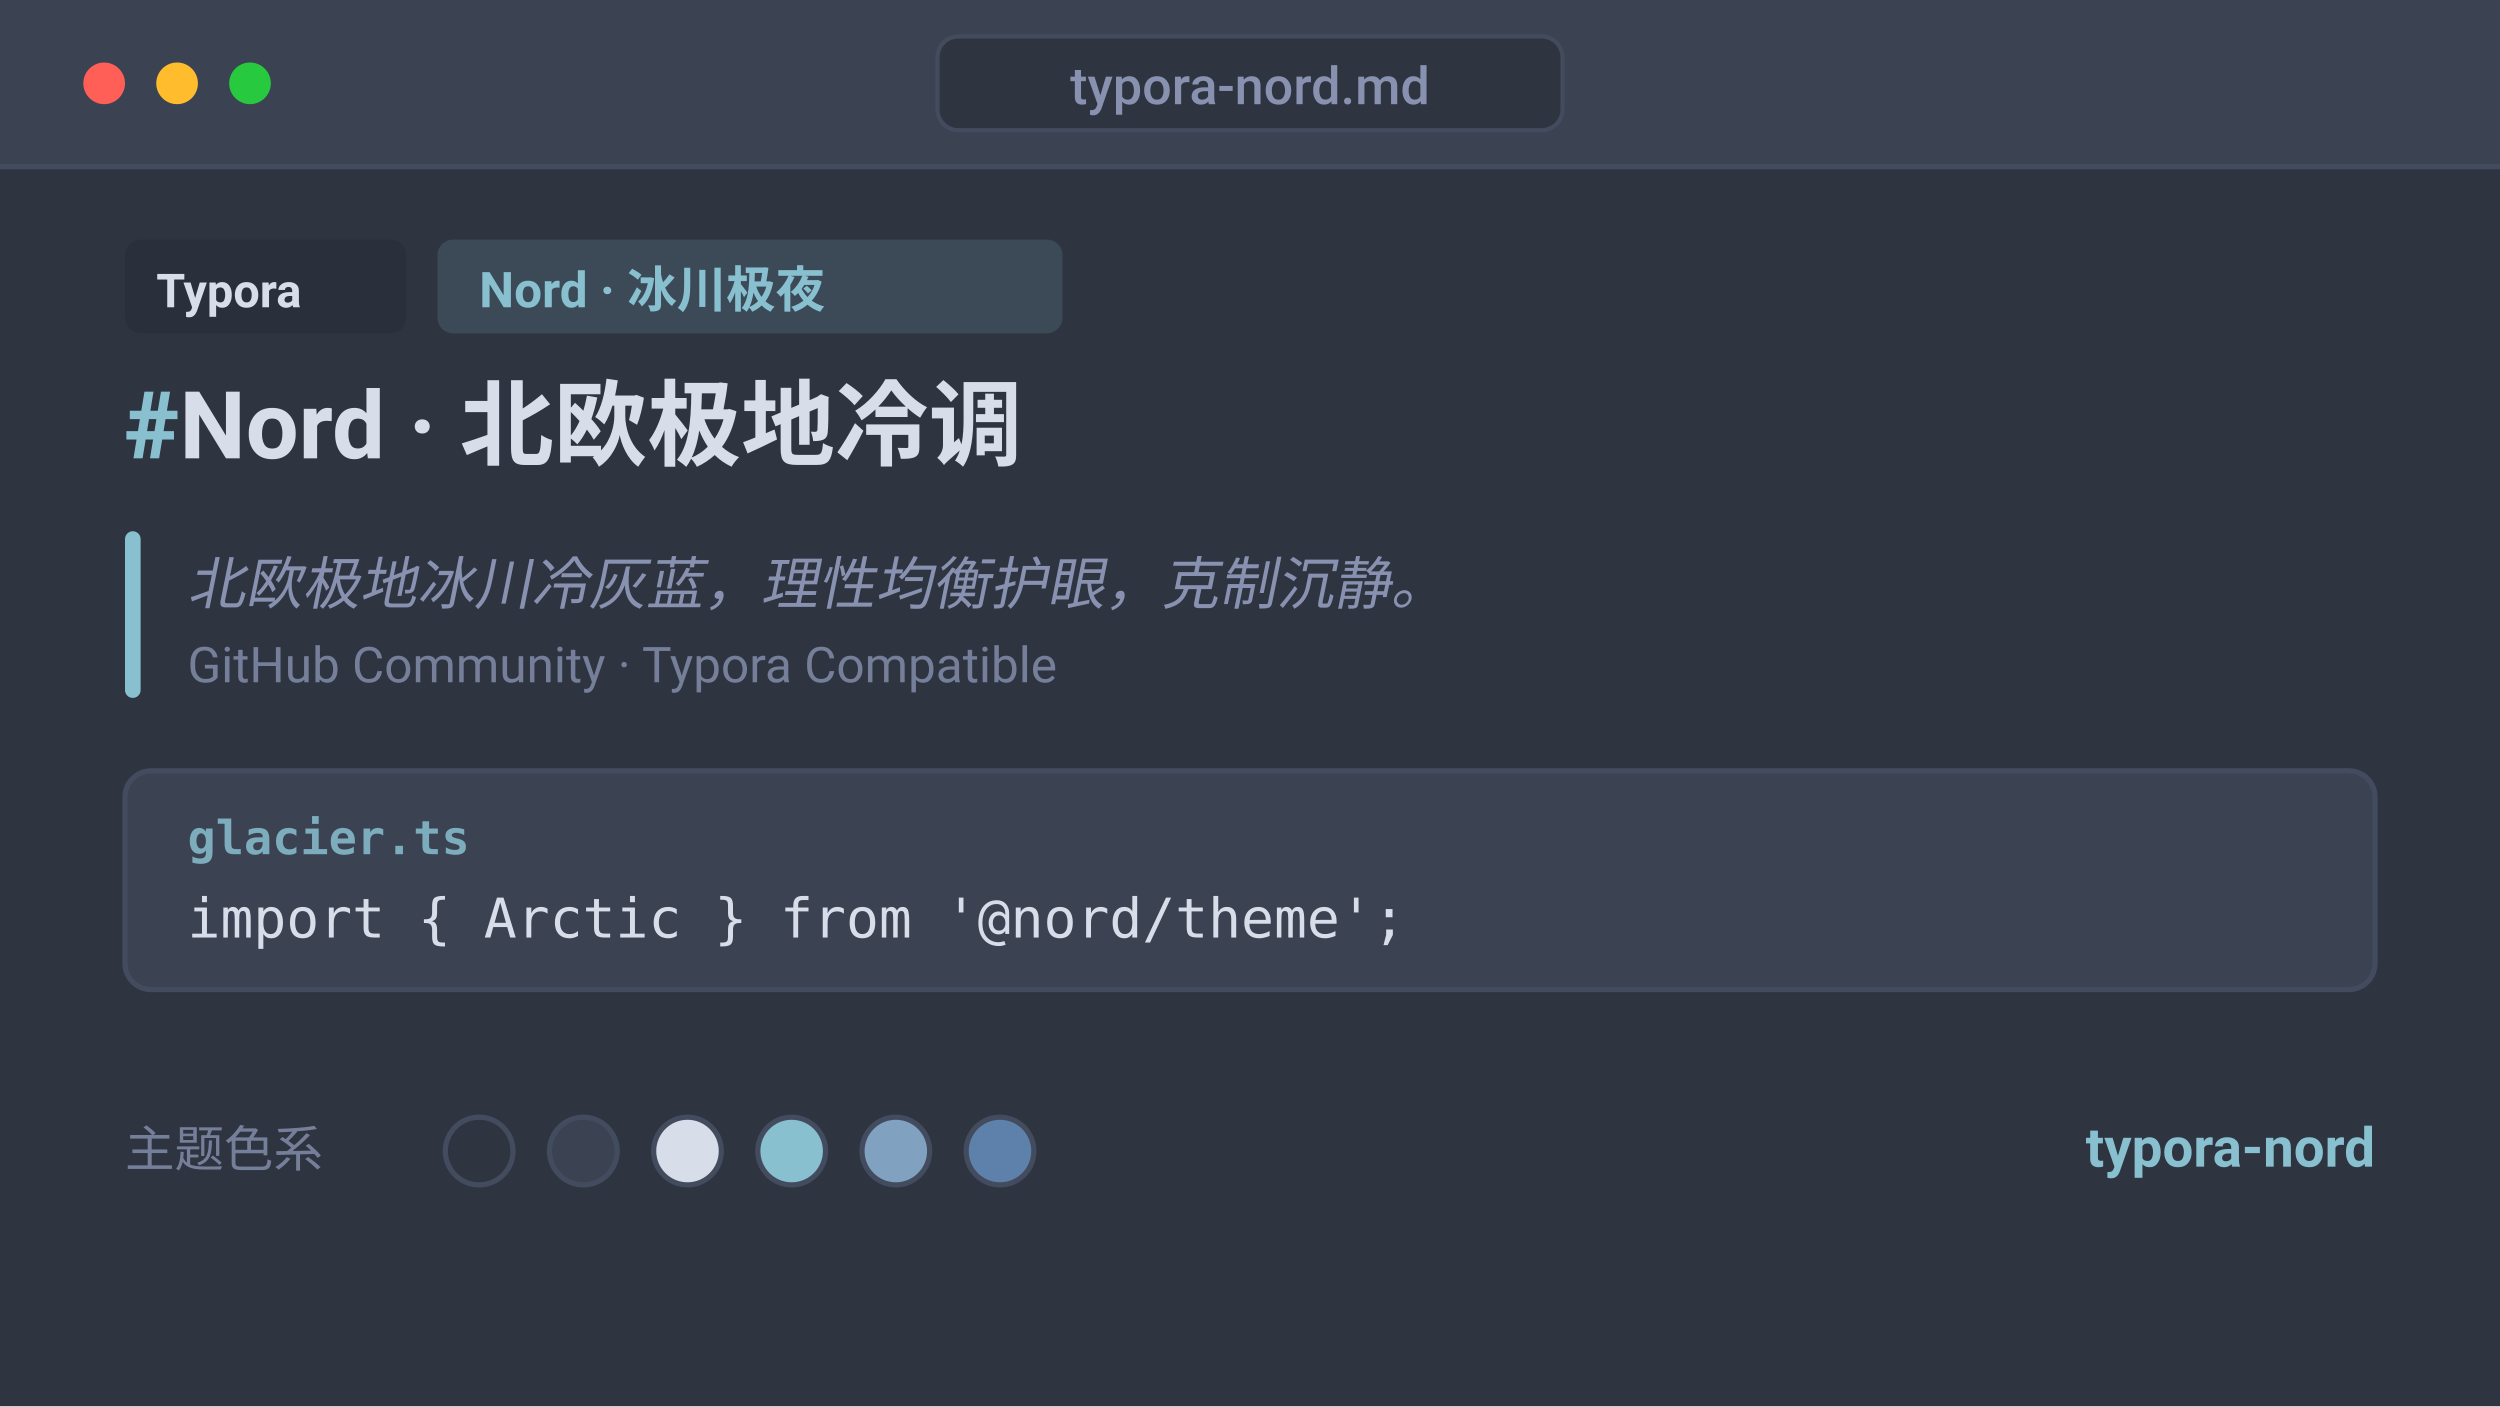
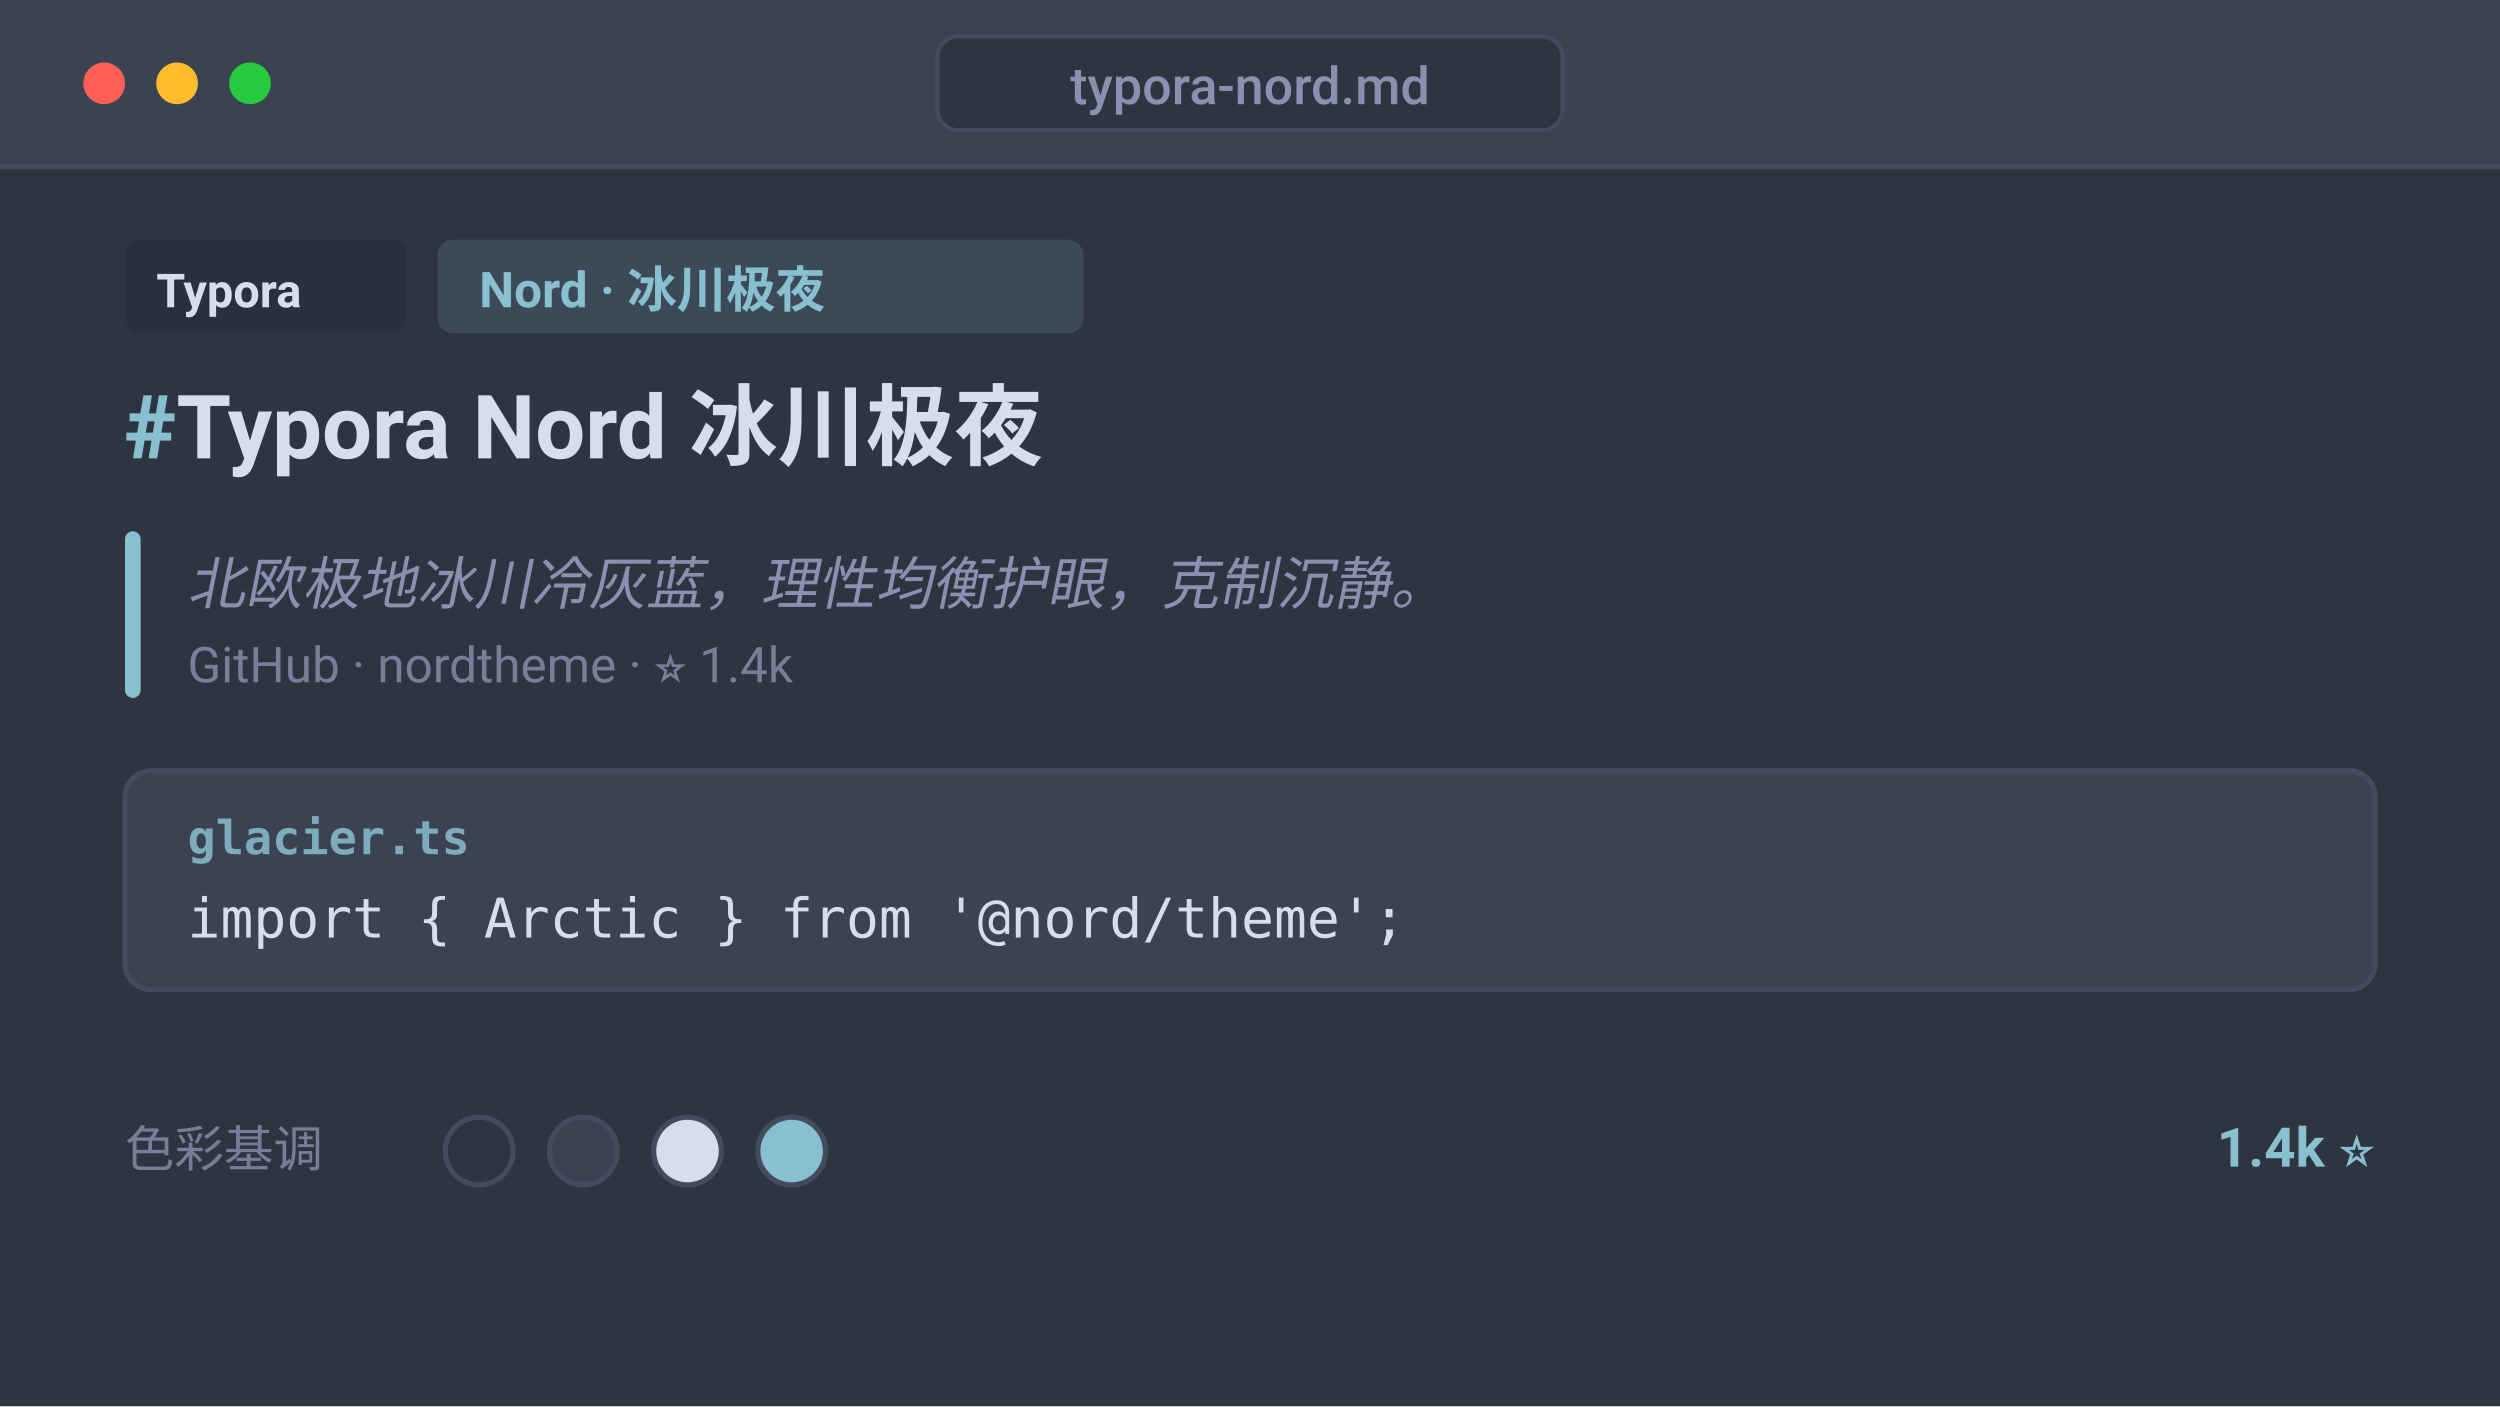
<svg xmlns="http://www.w3.org/2000/svg" viewBox="0 0 480 270" width="480" height="270">
  <rect width="480" height="270" fill="#2e3440" />
  <rect width="480" height="32" fill="#3b4252" />
  <line x1="0" y1="32" x2="480" y2="32" stroke="#434c5e" stroke-width="1" />
  <circle cx="20" cy="16" r="4" fill="#ff5f56" />
  <circle cx="34" cy="16" r="4" fill="#ffbd2e" />
  <circle cx="48" cy="16" r="4" fill="#27c93f" />
  <rect x="180" y="7" width="120" height="18" rx="4" fill="#2e3440" stroke="#434c5e" stroke-width="0.8" />
  <text x="240" y="20" fill="#8892b0" font-family="-apple-system, BlinkMacSystemFont, 'Segoe UI', Roboto, 'PingFang SC', sans-serif" font-size="10" text-anchor="middle" font-weight="500">typora-nord.md</text>
  <g transform="translate(24, 46)">
    <rect x="0" y="0" width="54" height="18" rx="3" fill="#000000" opacity="0.08" />
    <text x="6" y="13" fill="#d8dee9" font-family="-apple-system, BlinkMacSystemFont, 'Segoe UI', Roboto, 'PingFang SC', sans-serif" font-size="9" font-weight="700">Typora</text>
-     <rect x="60" y="0" width="120" height="18" rx="3" fill="#88c0d0" opacity="0.16" />
+     <rect x="60" y="0" width="124" height="18" rx="3" fill="#88c0d0" opacity="0.16" />
    <text x="68" y="13" fill="#88c0d0" font-family="-apple-system, BlinkMacSystemFont, 'Segoe UI', Roboto, 'PingFang SC', sans-serif" font-size="9.5" font-weight="600">Nord · 冰川极夜</text>
-     <text x="0" y="42" fill="#d8dee9" font-family="-apple-system, BlinkMacSystemFont, 'Segoe UI', Roboto, 'PingFang SC', sans-serif" font-size="18" font-weight="700">
-       <tspan fill="#88c0d0" font-weight="800"># </tspan>Nord · 北欧极地冷调
+     <text x="0" y="42" fill="#d8dee9" font-family="-apple-system, BlinkMacSystemFont, 'Segoe UI', Roboto, 'PingFang SC', sans-serif" font-size="17" font-weight="700">
+       <tspan fill="#88c0d0" font-weight="800"># </tspan>Typora Nord 冰川极夜
    </text>
    <g transform="translate(0, 56)">
      <rect x="0" y="0" width="3" height="32" fill="#88c0d0" rx="1.5" />
      <text x="12" y="14" fill="#8892b0" font-family="-apple-system, BlinkMacSystemFont, 'Segoe UI', Roboto, 'PingFang SC', sans-serif" font-size="11" font-style="italic">
        北欧极地冰川冷灰蓝，理性均衡护眼，克制沉静。
      </text>
      <text x="12" y="29" fill="#8892b0" font-family="-apple-system, BlinkMacSystemFont, 'Segoe UI', Roboto, 'PingFang SC', sans-serif" font-size="9.5" opacity="0.8">
-         GitHub Community · Typora Compatible
+         GitHub · nordtheme · ⭐ 1.4k
      </text>
    </g>
    <g transform="translate(0, 102)">
      <rect x="0" y="0" width="432" height="42" rx="5" fill="#3b4252" stroke="#434c5e" stroke-width="1" />
      <text x="12" y="16" fill="#88c0d0" font-family="'Fira Code', 'JetBrains Mono', Consolas, monospace" font-size="9" font-weight="600" opacity="0.85">glacier.ts</text>
      <text x="12" y="32" fill="#d8dee9" font-family="'Fira Code', 'JetBrains Mono', Consolas, monospace" font-size="10.5">import { Arctic } from '@nord/theme';</text>
    </g>
    <g transform="translate(0, 160)">
-       <text x="0" y="18" fill="#8892b0" font-family="-apple-system, BlinkMacSystemFont, 'Segoe UI', Roboto, 'PingFang SC', sans-serif" font-size="9.5" opacity="0.8">主题色系</text>
+       <text x="0" y="18" fill="#8892b0" font-family="-apple-system, BlinkMacSystemFont, 'Segoe UI', Roboto, 'PingFang SC', sans-serif" font-size="9.5" opacity="0.8">色彩基调</text>
      <circle cx="68" cy="15" r="6.5" fill="#2e3440" stroke="#434c5e" stroke-width="1" />
      <circle cx="88" cy="15" r="6.5" fill="#3b4252" stroke="#434c5e" stroke-width="1" />
      <circle cx="108" cy="15" r="6.5" fill="#d8dee9" stroke="#434c5e" stroke-width="1" />
      <circle cx="128" cy="15" r="6.5" fill="#88c0d0" stroke="#434c5e" stroke-width="1" />
-       <circle cx="148" cy="15" r="6.5" fill="#81a1c1" stroke="#434c5e" stroke-width="1" />
-       <circle cx="168" cy="15" r="6.5" fill="#5e81ac" stroke="#434c5e" stroke-width="1" />
-       <text x="432" y="18" fill="#88c0d0" font-family="-apple-system, BlinkMacSystemFont, 'Segoe UI', Roboto, 'PingFang SC', sans-serif" font-size="10.5" text-anchor="end" font-weight="600">typora-nord</text>
+       <text x="432" y="18" fill="#88c0d0" font-family="-apple-system, BlinkMacSystemFont, 'Segoe UI', Roboto, 'PingFang SC', sans-serif" font-size="10.5" text-anchor="end" font-weight="600">1.4k ⭐</text>
    </g>
  </g>
</svg>
